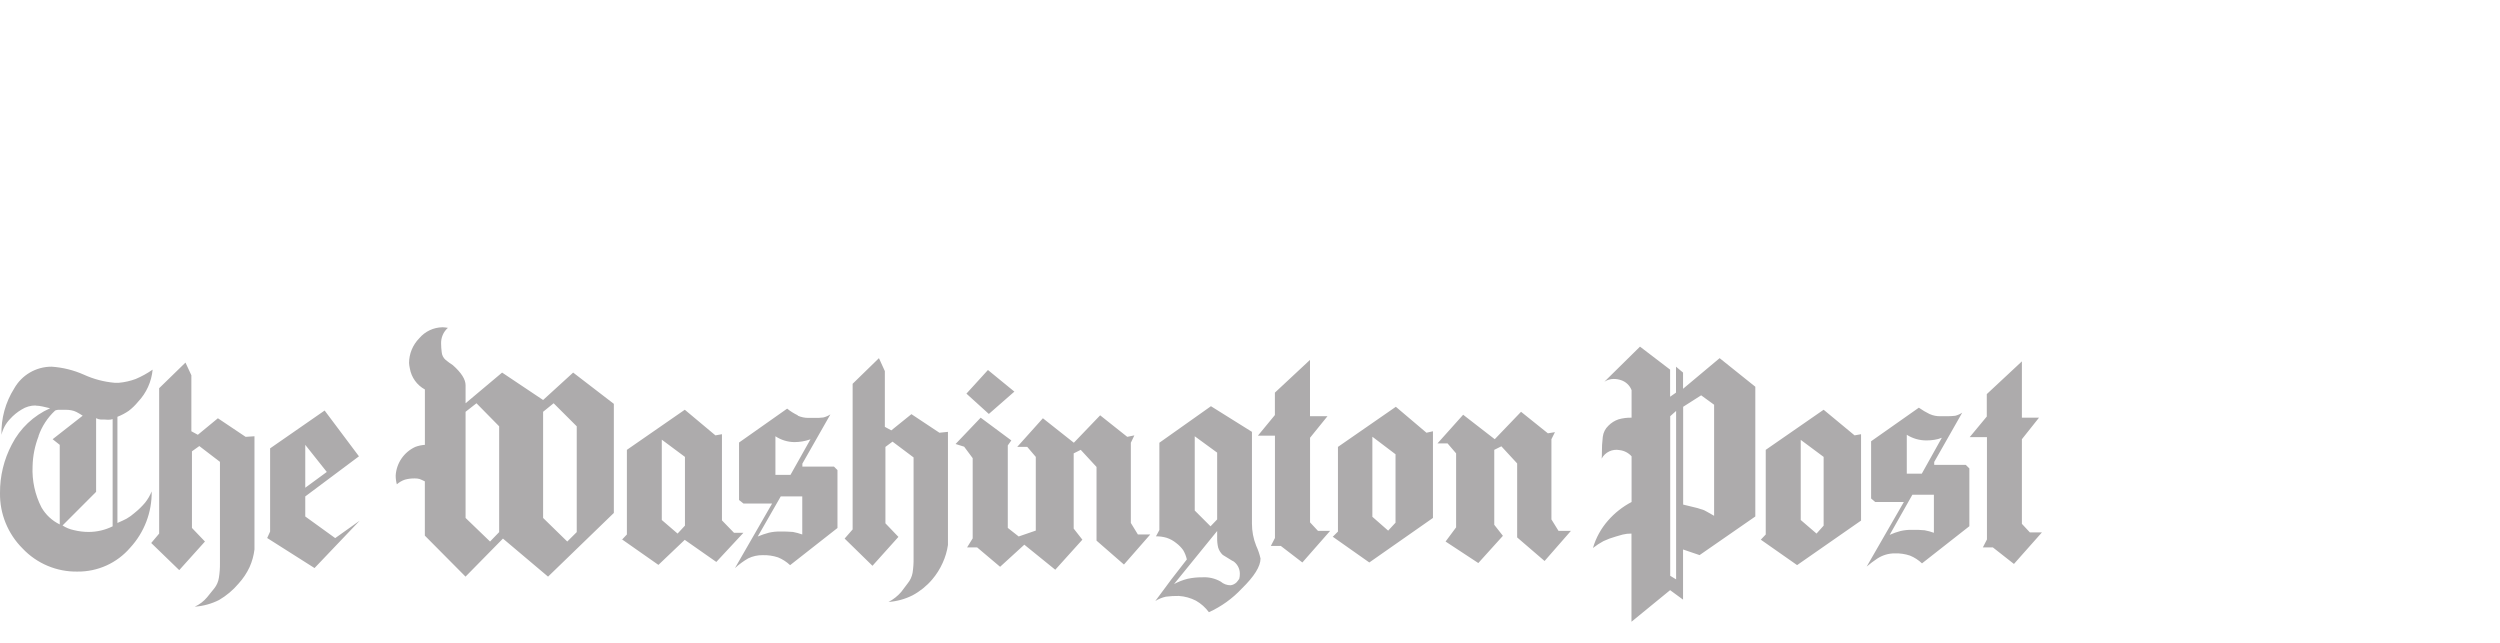
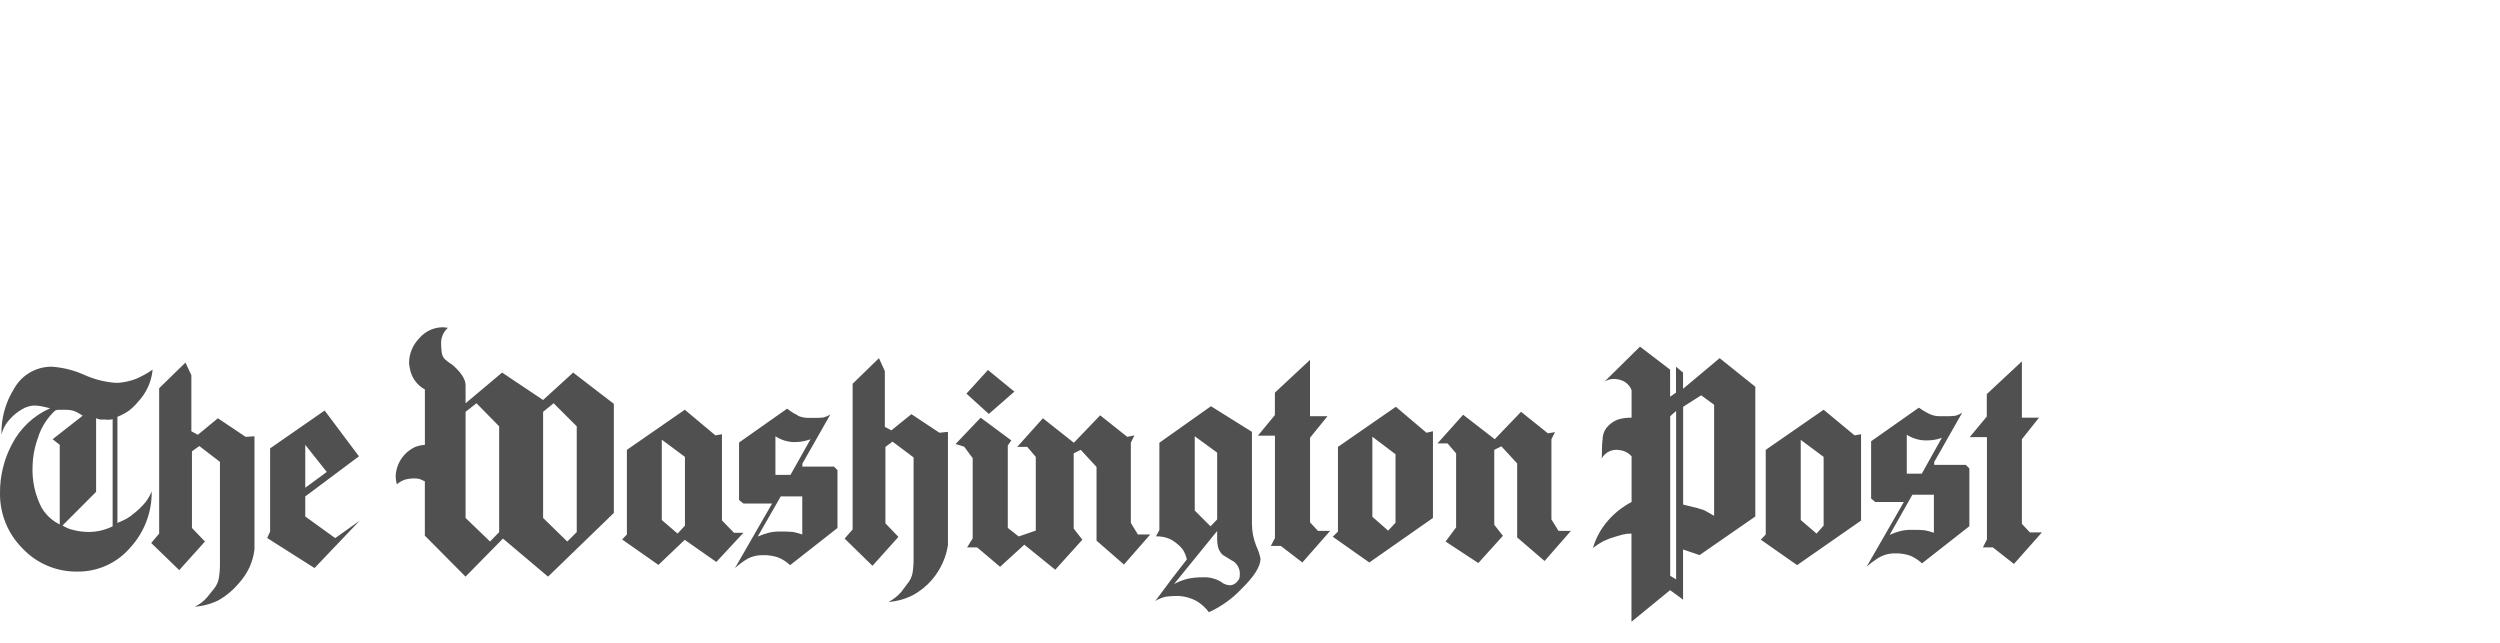
<svg xmlns="http://www.w3.org/2000/svg" id="Layer_1" data-name="Layer 1" viewBox="0 0 475 122">
  <defs>
-     <style>.cls-1{fill:#adabac;fill-rule:evenodd;}</style>
+     <style>.cls-1{fill:#515051;fill-rule:evenodd;}</style>
  </defs>
  <path class="cls-1" d="M7.31,82.86A12,12,0,0,1,10.48,78a2.19,2.19,0,0,1,.56-.14c.18,0,.65,0,1.4,0a5.93,5.93,0,0,1,1.09.09,3.65,3.65,0,0,1,1,.33,13.24,13.24,0,0,1,1.18.7L10,83.45l1.35,1.07V99.64a8.07,8.07,0,0,1-3.48-3.25,15.54,15.54,0,0,1-1.68-7.78,16.63,16.63,0,0,1,1.15-5.75Zm-.53-5.79a6.58,6.58,0,0,1,1.29.16l1.45.34a15,15,0,0,0-7.28,6.89A19.48,19.48,0,0,0,0,93.65a14.58,14.58,0,0,0,4.29,10.56,14,14,0,0,0,10.44,4.39,13,13,0,0,0,10-4.53,15.45,15.45,0,0,0,4.09-10.7,8.9,8.9,0,0,1-1.26,2.15,14.26,14.26,0,0,1-2,1.94,8.83,8.83,0,0,1-1.51,1.09q-.68.36-1.74.81V79.19a10.65,10.65,0,0,0,2.16-1.14,10.6,10.6,0,0,0,1.76-1.71A10.25,10.25,0,0,0,29,70.23,17.73,17.73,0,0,1,25.8,72a12.37,12.37,0,0,1-3.22.73c-.19,0-.45,0-.79,0a17.71,17.71,0,0,1-5.85-1.54A18,18,0,0,0,9.8,69.67a8.14,8.14,0,0,0-7.11,4.15A15.69,15.69,0,0,0,.28,82.61a6.38,6.38,0,0,1,1.63-3,9.28,9.28,0,0,1,2.18-1.79,4.93,4.93,0,0,1,2.69-.78Zm27.28,31.25,4.88-5.43-2.47-2.58V85.75l1.4-1,3.92,3V107a15.72,15.72,0,0,1-.2,2.77,4.22,4.22,0,0,1-.86,2l-1.38,1.71A6.65,6.65,0,0,1,37,115.27,12.14,12.14,0,0,0,41.62,114a14.3,14.3,0,0,0,3.7-3.11,12.48,12.48,0,0,0,2.1-3.14,11.6,11.6,0,0,0,.93-3.36V82.89L46.67,83,41.4,79.47l-3.81,3.14-1.23-.67V71.3l-1.12-2.41-5,4.87v27.62l-1.51,1.79,5.32,5.15Zm16.7-6.1,9,5.71,8.58-9-4.65,3.31L58,98.13V94.32l10.2-7.62L61.68,78,51.32,85.19V101l-.56,1.23ZM80.73,74V84.52a6.45,6.45,0,0,0-1.82.39,6.41,6.41,0,0,0-3.73,5.43,6,6,0,0,0,.06.9,5.4,5.4,0,0,0,.16.78,4.49,4.49,0,0,1,1.54-.89,6.7,6.7,0,0,1,1.88-.23,3.15,3.15,0,0,1,.9.11c.22.08.56.23,1,.45v10.31l7.73,7.79,7.11-7.23,8.57,7.23,12.5-12.1V76.73l-7.73-5.94L103.19,76,95.4,70.79l-6.94,5.83V73.2c0-1.12-.81-2.39-2.41-3.81a14.9,14.9,0,0,1-1.37-1,2.17,2.17,0,0,1-.76-1.51,13.22,13.22,0,0,1-.11-1.59,3.82,3.82,0,0,1,1.29-3,7.47,7.47,0,0,0-1-.11,5.9,5.9,0,0,0-4.45,2.1,6.74,6.74,0,0,0-1.93,4.68A6.2,6.2,0,0,0,77.87,70,5.63,5.63,0,0,0,80.73,74Zm37.42,28.46,6.95,4.87,5-4.76,6,4.2,5.15-5.54h-1.79l-2.29-2.36V82.5l-1.24.22-5.82-4.87-11,7.62v16.08l-.95,1Zm33.41-23.56a10,10,0,0,1-2-1.26l-9.14,6.44V95l.84.67h5.44l-7.06,12.27a14.12,14.12,0,0,1,2.52-1.85,6.07,6.07,0,0,1,2.75-.61,8.45,8.45,0,0,1,2.91.42,7.36,7.36,0,0,1,2.3,1.48l9-7.06v-11l-.67-.67h-6v-.56l5.33-9.36a4.22,4.22,0,0,1-1.35.59,10.65,10.65,0,0,1-1.62.08h-1.18a4.91,4.91,0,0,1-2.05-.42Zm14.21,28.6,4.93-5.49-2.47-2.58V84.91l1.35-1,4,3v19.16a16.29,16.29,0,0,1-.19,2.77,4.39,4.39,0,0,1-.93,2c-.3.37-.71.92-1.23,1.63a8.15,8.15,0,0,1-2.41,1.9,12.1,12.1,0,0,0,4.57-1.26,12.86,12.86,0,0,0,3.72-3,13.13,13.13,0,0,0,2-3.17,12.43,12.43,0,0,0,1-3.39V82.05l-1.62.17-5.32-3.53-3.82,3.08-1.23-.67V70.51L167,68.05l-5,4.87v27.67l-1.52,1.74,5.33,5.21Zm26.94-33.11-5-4.09-4.09,4.49,4.26,3.86,4.87-4.26Zm-7.9,12.66v15.24L183.75,104h1.9l4.37,3.69,4.6-4.2,5.88,4.76,5.15-5.71L204,100.43V86.14l1.34-.67,3,3.25v14l5.21,4.54,5-5.71h-2.35l-1.34-2.19V84.12l.67-1.4-1.35.28-5.15-4.09-5,5.21-5.88-4.65-4.88,5.44h1.91l1.62,1.9v14l-3.25,1.12-2.07-1.63V84.63l.67-.95-5.82-4.32-4.77,5,1.63.51,1.62,2.18Zm100.73,14.74-1.63-2.08V85.47l1.35-.67,3,3.25v14.06l5.21,4.48,5-5.72h-2.35l-1.35-2.18V83.45l.67-1.34-1.34.22L289,78.24l-5,5.21L278,78.8l-4.87,5.44h1.9l1.63,1.9V100.2l-2,2.69,6.22,4.09,4.65-5.15Zm-65.88.11a6.94,6.94,0,0,1,2,.28,5.6,5.6,0,0,1,1.82,1,6.09,6.09,0,0,1,1.32,1.34,6,6,0,0,1,.7,1.77l-2.91,3.75-3.08,4.15a6.48,6.48,0,0,1,2-.82,16.62,16.62,0,0,1,2.47-.14,8.21,8.21,0,0,1,3.25.9,7.94,7.94,0,0,1,2.46,2.19,19.68,19.68,0,0,0,6.25-4.49c2.37-2.31,3.56-4.22,3.56-5.71a11.83,11.83,0,0,0-.82-2.41,11.29,11.29,0,0,1-.81-4.26V82.05l-7.79-4.87-9.8,6.94v16.59l-.67,1.23ZM239,82.78h3.24v19.44l-.78,1.51h1.9l4.09,3.14,5.27-6h-2.3l-1.51-1.62V83.17l3.31-4.09H248.9V68.38l-6.67,6.22v4.26L239,82.78Zm14.17,19.16,7,4.93,12.09-8.46V81.94l-1.23.28-5.82-4.93-11,7.62V101l-1,1ZM310,74.15v5.21a8.4,8.4,0,0,0-2.47.31,4.9,4.9,0,0,0-1.93,1.21A3.45,3.45,0,0,0,304.53,83a22.89,22.89,0,0,0-.17,3.08,7.71,7.71,0,0,1-.05,1.06,3.18,3.18,0,0,1,3.41-1.62A3.6,3.6,0,0,1,310,86.7v8.68a15.4,15.4,0,0,0-4.48,3.53,13.7,13.7,0,0,0-2.86,5.21,13.62,13.62,0,0,1,2-1.31,15,15,0,0,1,2.35-.87l1.29-.37a6.53,6.53,0,0,1,1.68-.19v16.75l7.34-6,2.46,1.8V104.4l3.14,1.07,10.59-7.34V73.48l-6.78-5.43-6.95,5.82V70.79l-1.34-1.12V74.6l-1.12.78V70.23l-5.72-4.37-6.77,6.67A3.27,3.27,0,0,1,306.6,72a4.37,4.37,0,0,1,1.4.23,3.21,3.21,0,0,1,2,1.9ZM334.5,102.5l6.95,4.87,12.15-8.46V82.5l-1.23.22-5.88-4.87-11,7.62v16.08l-.95,1Zm32.16-23.81a15.27,15.27,0,0,1-2.08-1.23l-9.07,6.38V94.71l.78.67h5.44l-7.06,12.27a19.58,19.58,0,0,1,2-1.51,6,6,0,0,1,3.36-1,8.26,8.26,0,0,1,2.86.42,7.33,7.33,0,0,1,2.29,1.48l9-7.06V89l-.68-.67h-6v-.56l5.32-9.36a4.28,4.28,0,0,1-1.34.59,12.25,12.25,0,0,1-1.63.08h-1.17a4.6,4.6,0,0,1-2-.39Zm7.61,4.37h3.25V102.5l-.78,1.51h1.91l4,3.14,5.32-6h-2.3l-1.51-1.62V83.45l3.25-4.09h-3.25V68.66l-6.67,6.22v4.26l-3.25,3.92Zm-248.5.5,4.37,3.25V99.87l-1.4,1.51-3-2.58V83.56Zm108.45,23a2.86,2.86,0,0,1,1.35,2.41,3.61,3.61,0,0,1-.11,1,6,6,0,0,1-.51.67,2,2,0,0,1-1.12.56,2.84,2.84,0,0,1-1.9-.7,6.29,6.29,0,0,0-3.53-.81,12.24,12.24,0,0,0-2.75.28,11.18,11.18,0,0,0-2.58,1l8.19-10.08v1.29a7.41,7.41,0,0,0,.19,1.85,3.19,3.19,0,0,0,.87,1.4c.63.41,1.27.8,1.9,1.17ZM227,82.89,231.26,86V98.69L230,100l-3-3V82.89ZM58,92.69V84.52l4.09,5.15-4.09,3Zm96-9.24-3.81,6.78h-2.86V82.89A6.67,6.67,0,0,0,150.92,84a9.14,9.14,0,0,0,3-.51ZM260.78,83l4.37,3.31v13l-1.4,1.51-3-2.63V83ZM148.34,94.32h4.09v7.23a11.92,11.92,0,0,0-1.76-.48,24,24,0,0,0-2.44-.08,8.88,8.88,0,0,0-2.13.22,16,16,0,0,0-2.13.73l4.37-7.62Zm169-15.24,1.12-1v32l-1.12-.68V79.08Zm2.46-1.79,3.42-2.18,2.46,1.79V98c-1.15-.67-1.79-1-1.9-1.06l-1.23-.4c-.94-.22-1.85-.44-2.75-.67V77.29ZM20.5,79.75a2.75,2.75,0,0,0,.9-.11V100a10.26,10.26,0,0,1-4.54,1.07,11.66,11.66,0,0,1-2.8-.34,6.28,6.28,0,0,1-2.18-.89l6.38-6.39v-14a2,2,0,0,0,.87.26c.32,0,.53,0,.65,0Zm321.62,3.81,4.37,3.25V99.87l-1.35,1.51-3-2.58V83.56ZM88.46,78.24l2.07-1.62L94.84,81V101.1l-1.73,1.79-4.65-4.48V78.24Zm279.09,5.32a5.6,5.6,0,0,0,1.4-.39L365.14,90h-2.85V82.61A6.93,6.93,0,0,0,366,83.68a9.63,9.63,0,0,0,1.57-.12ZM363.35,94h4.09v7.23a10.77,10.77,0,0,0-1.76-.48,21.34,21.34,0,0,0-2.44-.08,8.88,8.88,0,0,0-2.13.22,13.4,13.4,0,0,0-2.07.73L363.35,94ZM103.19,78.24l2-1.62L109.58,81V101.1l-1.8,1.79-4.59-4.48V78.24Z" />
</svg>
